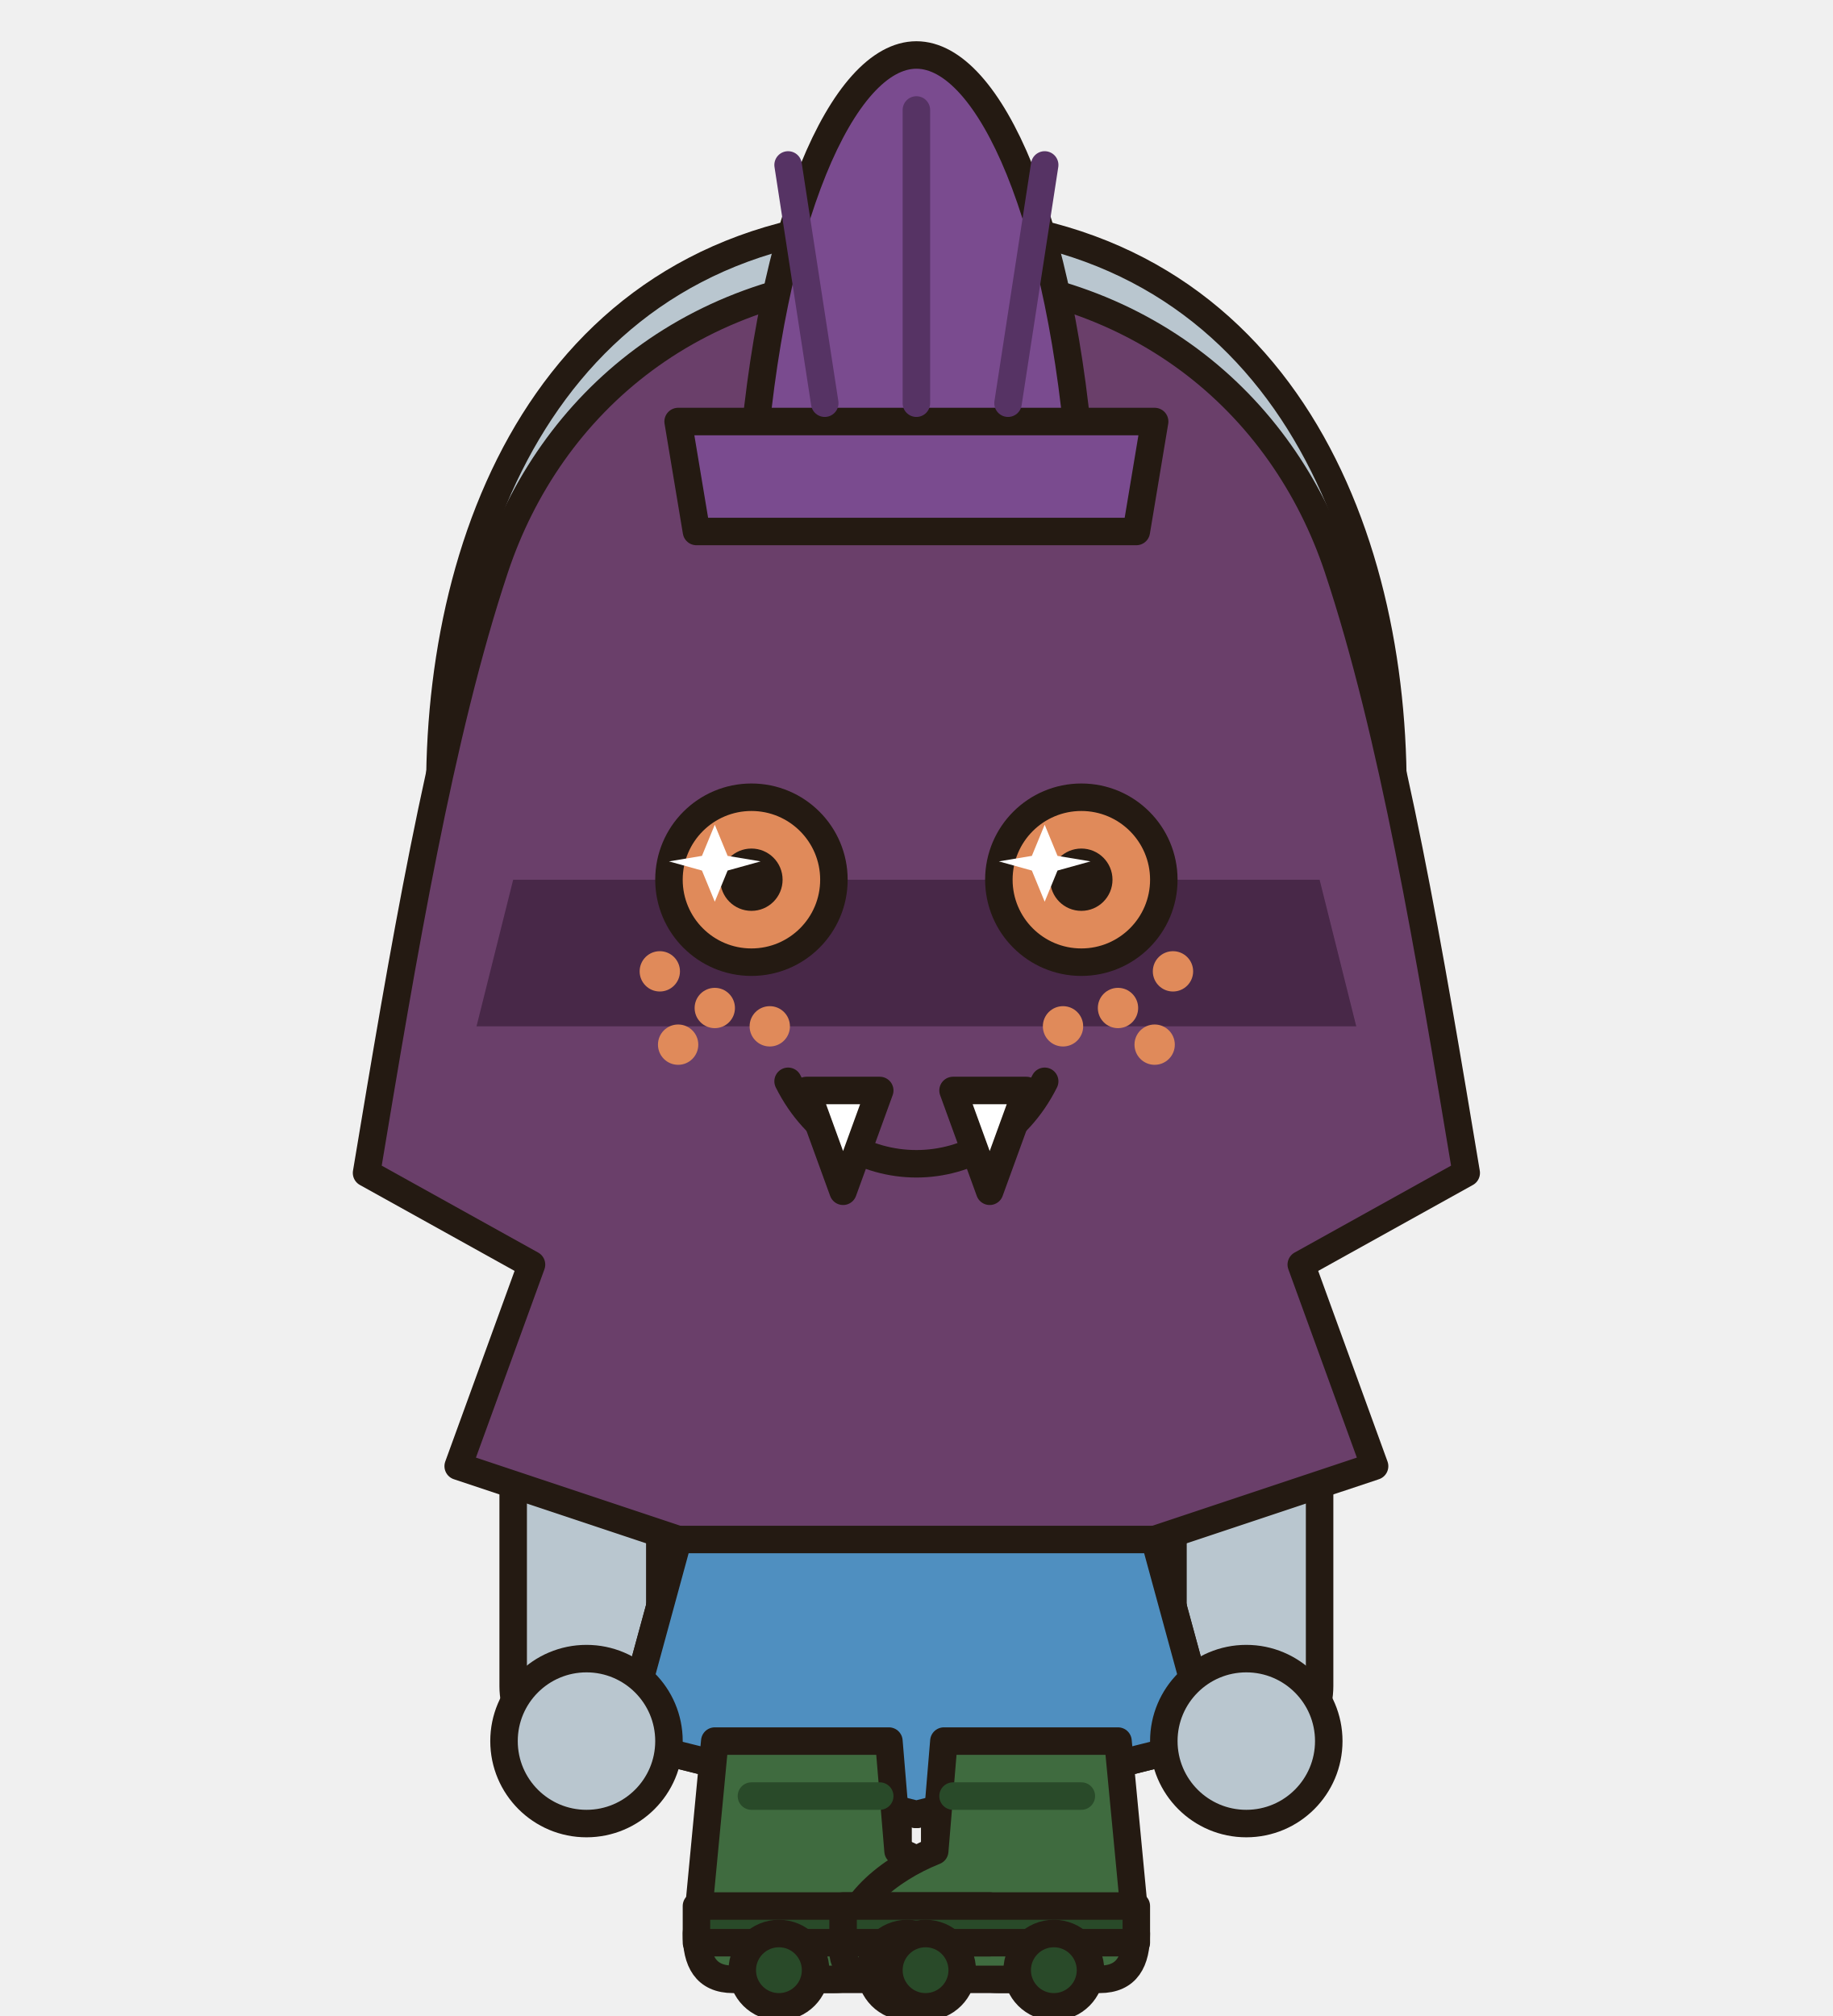
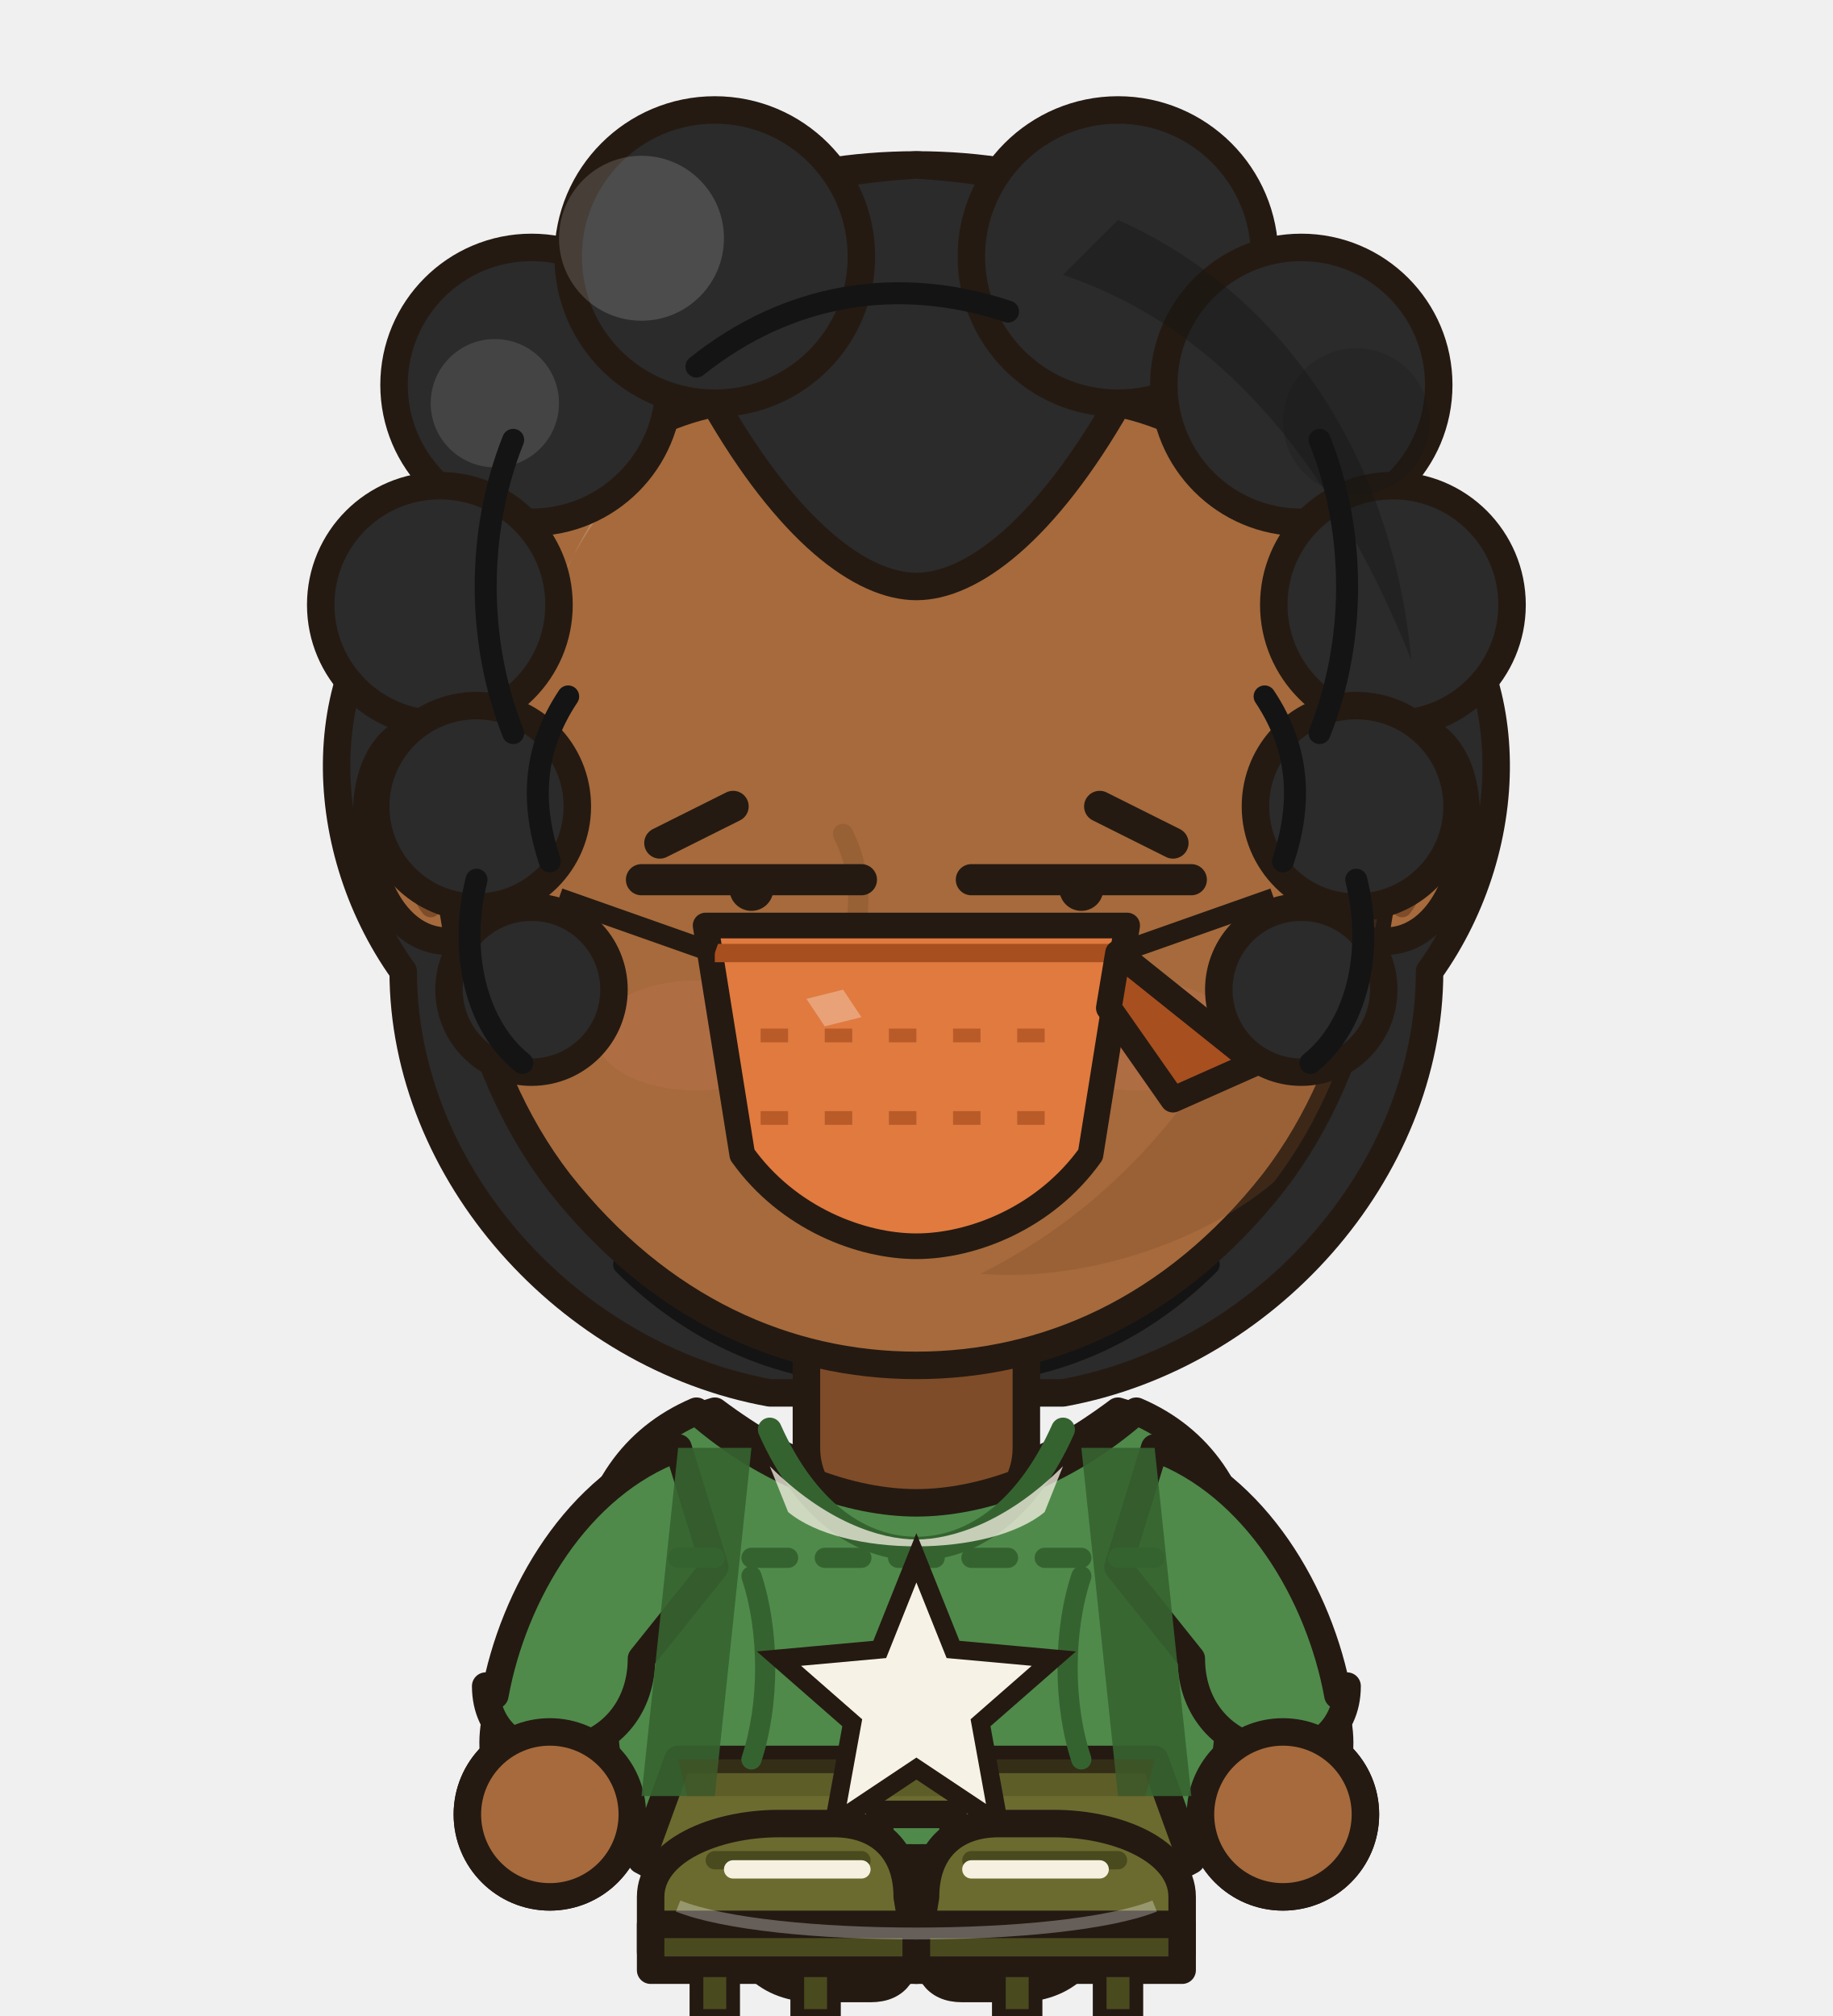
<svg xmlns="http://www.w3.org/2000/svg" width="200" height="220" viewBox="0 0 200 220">
  <g>
    <g stroke="#241a12" stroke-width="3" stroke-linejoin="round" stroke-linecap="round">
-       <rect x="72" y="140" width="56" height="54" rx="14" fill="#4f8fc0" />
-       <path d="M100 140 L100 194" fill="none" stroke="#356a94" />
-       <rect x="82" y="160" width="36" height="20" rx="6" fill="#356a94" />
-       <path d="M78 142 C74 130 80 122 90 120" fill="none" stroke="#356a94" />
-       <path d="M122 142 C126 130 120 122 110 120" fill="none" stroke="#356a94" />
+       <path d="M100 18 C72 18 52 36 46 62 C34 72 34 92 44 106 C44 128 62 148 84 152 L116 152 C138 148 156 128 156 106 C166 92 166 72 154 62 C148 36 128 18 100 18 Z" fill="#2b2b2b" />
+     </g>
+     <g stroke="none">
+       <path d="M58 44 C48 58 44 76 48 94 C42 82 42 66 50 54 Z" fill="#141414" opacity="0.35" />
+       <path d="M142 44 C152 58 156 76 152 94 C158 82 158 66 150 54 Z" fill="#141414" opacity="0.35" />
+       <circle cx="50" cy="70" r="10" fill="#141414" opacity="0.2" />
+       <circle cx="150" cy="70" r="10" fill="#141414" opacity="0.2" />
+     </g>
+     <g fill="none" stroke="#141414" stroke-width="2.2" stroke-linecap="round">
+       <path d="M56 74 C52 90 54 108 63 124" />
+       <path d="M144 74 C148 90 146 108 137 124" />
+       <path d="M68 138 C76 146 86 150 96 150" />
+       <path d="M132 138 C124 146 114 150 104 150" />
    </g>
  </g>
  <g>
    <g stroke="#241a12" stroke-width="3" stroke-linejoin="round" stroke-linecap="round">
-       <path d="M92 118 C88 82 90 42 100 16 C110 42 112 82 108 118 Z" fill="#7a4b8f" />
-       <path d="M100 34 L100 108" fill="none" stroke="#563364" />
+       <path d="M80 190 L80 207 C80 214 84 217 89 217 L95 217 C98 217 99 215 99 212 L99 190 Z" fill="#a66a3c" />
+       <path d="M120 190 L120 207 C120 214 116 217 111 217 L105 217 C102 217 101 215 101 212 L101 190 Z" fill="#a66a3c" />
+       <path d="M74 158 C63 162 56 174 54 188 C53 194 56 198 62 199 C67 199 70 196 71 191 L78 170 Z" fill="#a66a3c" />
+       <path d="M126 158 C137 162 144 174 146 188 C147 194 144 198 138 199 C133 199 130 196 129 191 L122 170 Z" fill="#a66a3c" />
+       <path d="M78 154 C71 156 67 162 66 169 L69 201 C80 206 120 206 131 201 L134 169 C133 162 129 156 122 154 C114 160 106 163 100 163 C94 163 86 160 78 154 Z" fill="#4f8a4a" />
+       <path d="M88 133 L88 158 C88 164 94 168 100 168 C106 168 112 164 112 158 L112 133 Z" fill="#7e4c28" />
+       <path d="M52 80 C45 77 40 81 40 89 C40 98 45 105 52 102 Z" fill="#a66a3c" />
+       <path d="M148 80 C155 77 160 81 160 89 C160 98 155 105 148 102 Z" fill="#a66a3c" />
+       <path d="M100 32 C72 32 51 51 48 78 C48 98 51 116 61 129 C72 143 86 149 100 149 C114 149 128 143 139 129 C149 116 152 98 152 78 C149 51 128 32 100 32 Z" fill="#a66a3c" />
+       <circle cx="60" cy="198" r="9" fill="#a66a3c" />
+       <circle cx="140" cy="198" r="9" fill="#a66a3c" />
+     </g>
+     <g stroke="none">
+       <path d="M139 129 C149 116 152 97 152 76 C152 65 150 55 146 47 C150 63 146 86 139 103 C132 120 121 132 107 139 C119 140 132 135 139 129 Z" fill="#7e4c28" opacity="0.28" />
+       <path d="M58 74 C62 54 77 38 96 34 C81 38 66 51 60 66 C57 75 56 84 57 93 C54 86 55 79 58 74 Z" fill="#ffffff" opacity="0.18" />
+       <ellipse cx="76" cy="113" rx="11" ry="6" fill="#df7f6e" opacity="0.16" />
+       <ellipse cx="124" cy="113" rx="11" ry="6" fill="#df7f6e" opacity="0.16" />
+       <path d="M83 196 C88 200 94 201 98 199 L98 205 C92 207 86 206 82 203 Z" fill="#7e4c28" opacity="0.22" />
+       <path d="M117 196 C112 200 106 201 102 199 L102 205 C108 207 114 206 118 203 Z" fill="#7e4c28" opacity="0.22" />
+       <path d="M78 158 C86 164 94 167 100 167 C106 167 114 164 122 158 L122 163 C114 169 106 172 100 172 C94 172 86 169 78 163 Z" fill="#356330" opacity="0.55" />
+       <path d="M69 193 C80 198 120 198 131 193 L131 201 C120 206 80 206 69 201 Z" fill="#356330" opacity="0.25" />
+       <path d="M74 176 C77 182 78 189 77 196 L72 195 C73 187 72 181 70 176 Z" fill="#356330" opacity="0.35" />
+       <path d="M126 176 C123 182 122 189 123 196 L128 195 C127 187 128 181 130 176 Z" fill="#356330" opacity="0.35" />
+     </g>
+     <g fill="none" stroke="#7e4c28" stroke-width="2.2" stroke-linecap="round">
+       <path d="M47 84 C44 88 44 95 47 99" />
+       <path d="M153 84 C156 88 156 95 153 99" />
+       <path d="M98 105 C99 108 101 109 104 107" />
+       <path d="M92 91 C94 95 94 99 93 103" opacity="0.35" />
    </g>
  </g>
  <g>
    <g stroke="#241a12" stroke-width="3" stroke-linejoin="round" stroke-linecap="round">
-       <path d="M88 126 L88 150 L112 150 L112 126 Z" fill="#b9c6cf" />
-       <rect x="56" y="148" width="16" height="44" rx="8" fill="#b9c6cf" />
-       <rect x="128" y="148" width="16" height="44" rx="8" fill="#b9c6cf" />
-       <rect x="82" y="188" width="16" height="28" rx="7" fill="#b9c6cf" />
-       <rect x="102" y="188" width="16" height="28" rx="7" fill="#b9c6cf" />
-       <path d="M100 24 C62 24 48 56 48 86 C48 118 70 140 100 140 C130 140 152 118 152 86 C152 56 138 24 100 24 Z" fill="#b9c6cf" />
-       <path d="M100 30 C76 30 60 44 54 62 C48 80 44 104 40 128 L58 138 L50 160 L74 168 L68 190 L100 198 L132 190 L126 168 L150 160 L142 138 L160 128 C156 104 152 80 146 62 C140 44 124 30 100 30 Z" fill="#6a3f6a" />
-       <path d="M56 96 L144 96 L148 112 L52 112 Z" fill="#482848" stroke="none" />
-       <path d="M74 168 L68 190 L100 198 L132 190 L126 168 Z" fill="#4f8fc0" />
-       <circle cx="64" cy="190" r="9" fill="#b9c6cf" />
-       <circle cx="136" cy="190" r="9" fill="#b9c6cf" />
+       <path d="M76 154 C69 157 65 163 64 171 L67 199 C78 204 122 204 133 199 L136 171 C135 163 131 157 124 154 C116 161 107 164 100 164 C93 164 84 161 76 154 Z" fill="#4f8a4a" />
+       <path d="M74 158 C63 162 56 174 54 185 L53 184 C53 189 57 192 62 191 C67 190 70 186 70 181 L78 171 Z" fill="#4f8a4a" />
+       <path d="M126 158 C137 162 144 174 146 185 L147 184 C147 189 143 192 138 191 C133 190 130 186 130 181 L122 171 Z" fill="#4f8a4a" />
+       <path d="M84 156 C88 165 94 169 100 169 C106 169 112 165 116 156" fill="none" stroke="#356330" stroke-width="2.6" />
+       <path d="M74 192 L126 192 L130 203 C121 208 111 209 104 209 L104 198 L96 198 L96 209 C89 209 79 208 70 203 Z" fill="#6b6b2f" />
+     </g>
+     <g stroke="#241a12" stroke-width="3" stroke-linejoin="round" stroke-linecap="round">
+       <circle cx="60" cy="198" r="9" fill="#a66a3c" />
+       <circle cx="140" cy="198" r="9" fill="#a66a3c" />
+     </g>
+     <g stroke="none">
+       <path d="M74 158 L82 158 L78 196 L70 196 Z" fill="#356330" opacity="0.9" />
+       <path d="M126 158 L118 158 L122 196 L130 196 Z" fill="#356330" opacity="0.9" />
+       <path d="M84 160 C90 166 96 168 100 168 C104 168 110 166 116 160 L114 165 C108 170 92 170 86 165 Z" fill="#f7f2e6" opacity="0.75" />
+       <path d="M74 192 L126 192 L125 196 L75 196 Z" fill="#4a4a1f" opacity="0.42" />
+     </g>
+     <g fill="none" stroke="#356330" stroke-width="2.2" stroke-linecap="round">
+       <path d="M82 172 C84 178 84 186 82 192" />
+       <path d="M118 172 C116 178 116 186 118 192" />
+       <path d="M74 170 L126 170" stroke-dasharray="4 4" />
+     </g>
+     <path d="M100 170 L104 180 L115 181 L107 188 L109 199 L100 193 L91 199 L93 188 L85 181 L96 180 Z" fill="#f7f2e6" stroke="#241a12" stroke-width="2" />
+   </g>
+   <g>
+     <g transform="translate(0,3)">
+       <g stroke="#241a12" stroke-width="3" stroke-linejoin="round" stroke-linecap="round">
+         <path d="M71 204 C71 199 78 196 85 196 L91 196 C96 196 99 199 99 204 L100 210 L71 210 Z" fill="#6b6b2f" />
+         <path d="M129 204 C129 199 122 196 115 196 L109 196 C104 196 101 199 101 204 L100 210 L129 210 Z" fill="#6b6b2f" />
+         <path d="M71 207 L100 207 L100 212 L71 212 Z" fill="#4a4a1f" />
+         <path d="M129 207 L100 207 L100 212 L129 212 Z" fill="#4a4a1f" />
+       </g>
+       <g fill="none" stroke="#4a4a1f" stroke-width="2" stroke-linecap="round">
+         <path d="M78 200 L94 200" />
+         <path d="M122 200 L106 200" />
+       </g>
+       <g stroke="#f5f0df" stroke-width="2" stroke-linecap="round">
+         <path d="M80 201 L94 201" />
+         <path d="M120 201 L106 201" />
+       </g>
+       <g fill="#4a4a1f" stroke="#241a12" stroke-width="1.5">
+         <path d="M76 212 L76 217 L80 217 L80 212 Z" />
+         <path d="M87 212 L87 217 L91 217 L91 212 Z" />
+         <path d="M109 212 L109 217 L113 217 L113 212 Z" />
+         <path d="M120 212 L120 217 L124 217 L124 212 Z" />
+       </g>
+       <path d="M74 205 C84 209 116 209 126 205" fill="none" stroke="#ffffff" stroke-width="1.3" opacity="0.3" />
+     </g>
+   </g>
+   <g>
+     <g stroke="#241a12" stroke-width="3.4" stroke-linecap="round">
+       <path d="M70 96 L94 96" />
+       <path d="M106 96 L130 96" />
+       <path d="M72 92 L80 88" />
+       <path d="M128 92 L120 88" />
+       <circle cx="82" cy="97" r="2.4" fill="#241a12" stroke="none" />
+       <circle cx="118" cy="97" r="2.4" fill="#241a12" stroke="none" />
+     </g>
+   </g>
+   <g>
+     <g stroke="#241a12" stroke-width="2.8" stroke-linejoin="round" stroke-linecap="round">
+       <path d="M84 114 C88 132 112 132 116 114 C106 118 94 118 84 114 Z" fill="#fffdf6" />
+       <path d="M84 114 C94 118 106 118 116 114" fill="none" stroke="#a84f1f" stroke-width="1.6" opacity="0.4" />
+       <path d="M94 115 L94 126" />
+       <path d="M100 116 L100 128" />
+       <path d="M106 115 L106 126" />
+     </g>
+     <g fill="none" stroke="#d9d2c2" stroke-width="1.2" stroke-linecap="round">
+       <path d="M88 118 L88 123" />
+       <path d="M103 119 L103 125" />
+       <path d="M110 117 L110 122" />
    </g>
  </g>
  <g>
    <g stroke="#241a12" stroke-width="3" stroke-linejoin="round" stroke-linecap="round">
-       <path d="M78 190 L97 190 L98 202 C103 204 108 208 108 213 C108 215 106 216 103 216 L80 216 C77 216 76 214 76 211 Z" fill="#3f6b3f" />
-       <path d="M122 190 L103 190 L102 202 C97 204 92 208 92 213 C92 215 94 216 97 216 L120 216 C123 216 124 214 124 211 Z" fill="#3f6b3f" />
-       <path d="M76 208 L108 208 L108 212 L76 212 Z" fill="#294a29" />
-       <path d="M124 208 L92 208 L92 212 L124 212 Z" fill="#294a29" />
-       <circle cx="85" cy="215" r="4" fill="#294a29" />
-       <circle cx="99" cy="215" r="4" fill="#294a29" />
-       <circle cx="115" cy="215" r="4" fill="#294a29" />
-       <circle cx="101" cy="215" r="4" fill="#294a29" />
-       <path d="M82 196 L96 196 M104 196 L118 196" fill="none" stroke="#294a29" />
+       <path d="M52 66 C48 42 66 20 100 18 C134 20 152 42 148 66 C142 54 132 46 122 44 C114 58 106 64 100 64 C94 64 86 58 78 44 C68 46 58 54 52 66 Z" fill="#2b2b2b" />
+       <circle cx="58" cy="42" r="15" fill="#2b2b2b" />
+       <circle cx="78" cy="28" r="16" fill="#2b2b2b" />
+       <circle cx="122" cy="28" r="16" fill="#2b2b2b" />
+       <circle cx="142" cy="42" r="15" fill="#2b2b2b" />
+       <circle cx="48" cy="66" r="13" fill="#2b2b2b" />
+       <circle cx="152" cy="66" r="13" fill="#2b2b2b" />
+       <circle cx="52" cy="88" r="11" fill="#2b2b2b" />
+       <circle cx="148" cy="88" r="11" fill="#2b2b2b" />
+       <circle cx="58" cy="108" r="9" fill="#2b2b2b" />
+       <circle cx="142" cy="108" r="9" fill="#2b2b2b" />
+     </g>
+     <g stroke="none">
+       <circle cx="70" cy="26" r="9" fill="#ffffff" opacity="0.16" />
+       <circle cx="54" cy="44" r="7" fill="#ffffff" opacity="0.12" />
+       <path d="M122 24 C140 32 152 50 154 72 C146 52 134 36 116 30 Z" fill="#141414" opacity="0.4" />
+       <circle cx="148" cy="46" r="8" fill="#141414" opacity="0.22" />
+     </g>
+     <g fill="none" stroke="#141414" stroke-width="2.4" stroke-linecap="round">
+       <path d="M56 48 C52 58 52 70 56 80" />
+       <path d="M144 48 C148 58 148 70 144 80" />
+       <path d="M52 96 C50 104 52 112 57 116" />
+       <path d="M148 96 C150 104 148 112 143 116" />
+       <path d="M76 40 C86 32 98 30 110 34" />
+       <path d="M62 76 C58 82 58 88 60 94" />
+       <path d="M138 76 C142 82 142 88 140 94" />
    </g>
  </g>
  <g>
-     <g stroke="#241a12" stroke-width="3" stroke-linejoin="round" stroke-linecap="round">
-       <path d="M82 52 C84 24 92 6 100 6 C108 6 116 24 118 52 Z" fill="#7a4b8f" />
-       <path d="M74 46 L126 46 L124 58 L76 58 Z" fill="#7a4b8f" />
-       <path d="M90 44 L86 18 M100 44 L100 12 M110 44 L114 18" fill="none" stroke="#563364" />
-     </g>
-   </g>
-   <g>
-     <g stroke="#241a12" stroke-width="3">
-       <circle cx="82" cy="96" r="9" fill="#e08a5a" />
-       <circle cx="118" cy="96" r="9" fill="#e08a5a" />
-       <circle cx="82" cy="96" r="3.4" fill="#241a12" stroke="none" />
-       <circle cx="118" cy="96" r="3.4" fill="#241a12" stroke="none" />
-       <g fill="#ffffff" stroke="none">
-         <path d="M78 90 L79.4 93.4 L83 94 L79.4 95 L78 98.4 L76.6 95 L73 94 L76.6 93.4 Z" />
-         <path d="M114 90 L115.4 93.4 L119 94 L115.4 95 L114 98.4 L112.6 95 L109 94 L112.6 93.4 Z" />
-       </g>
-     </g>
-   </g>
-   <g>
-     <g stroke="#241a12" stroke-width="3" stroke-linejoin="round">
-       <path d="M86 118 C92 130 108 130 114 118" fill="none" stroke-linecap="round" />
-       <path d="M88 119 L92 130 L96 119 Z" fill="#ffffff" />
-       <path d="M104 119 L108 130 L112 119 Z" fill="#ffffff" />
-     </g>
-   </g>
-   <g>
-     <g fill="#e08a5a" stroke="none">
-       <circle cx="72" cy="106" r="2.2" />
-       <circle cx="78" cy="110" r="2.2" />
-       <circle cx="74" cy="114" r="2.2" />
-       <circle cx="84" cy="112" r="2.2" />
-       <circle cx="128" cy="106" r="2.2" />
-       <circle cx="122" cy="110" r="2.2" />
-       <circle cx="126" cy="114" r="2.2" />
-       <circle cx="116" cy="112" r="2.2" />
+     <g stroke="#241a12" stroke-width="2.8" stroke-linejoin="round">
+       <path d="M77 101 L123 101 L119 126 C114 133 106 136 100 136 C94 136 86 133 81 126 Z" fill="#e07a3f" />
+       <path d="M78 104 L122 104" fill="none" stroke="#a84f1f" stroke-width="2" />
+       <path d="M83 113 L117 113" fill="none" stroke="#a84f1f" stroke-width="1.5" stroke-dasharray="3 4" opacity="0.7" />
+       <path d="M83 122 L117 122" fill="none" stroke="#a84f1f" stroke-width="1.5" stroke-dasharray="3 4" opacity="0.7" />
+       <path d="M78 104 L61 98" fill="none" stroke-width="2.2" />
+       <path d="M122 104 L139 98" fill="none" stroke-width="2.2" />
+       <path d="M122 104 L137 116 L128 120 L121 110 Z" fill="#a84f1f" />
+       <path d="M92 108 L94 111 L90 112 L88 109 Z" fill="#ffffff" stroke="none" opacity="0.3" />
    </g>
  </g>
</svg>
